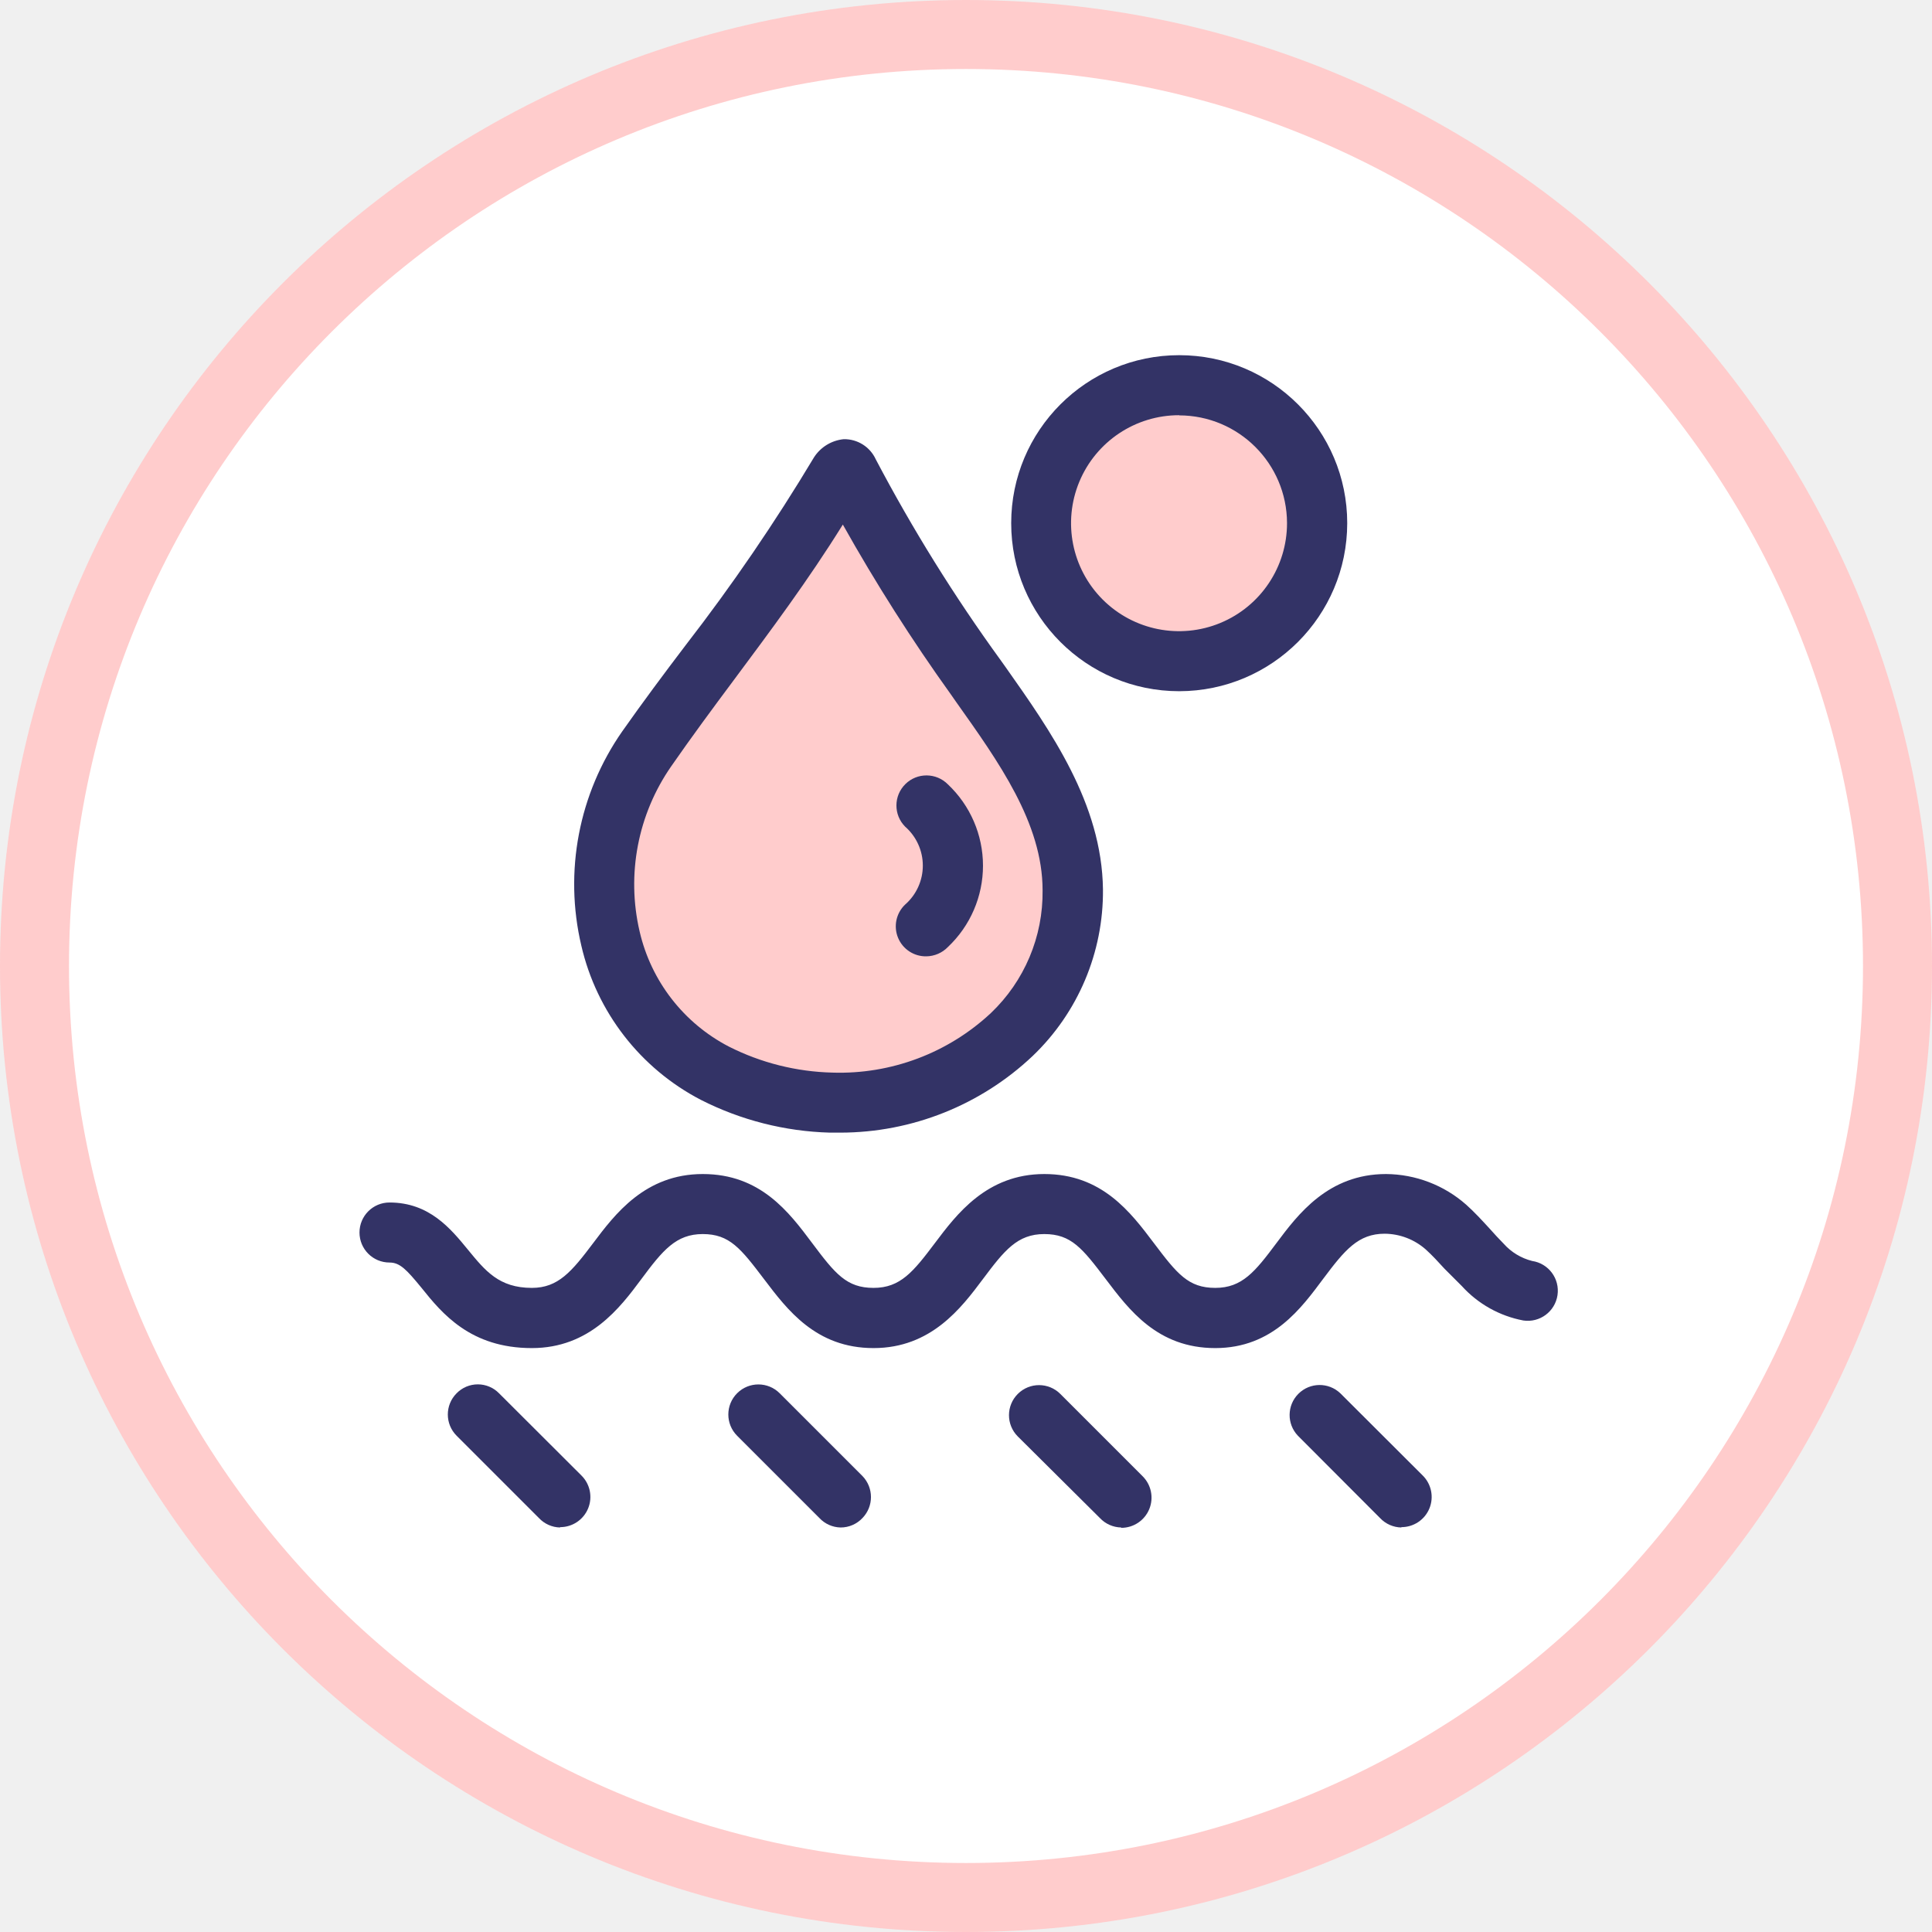
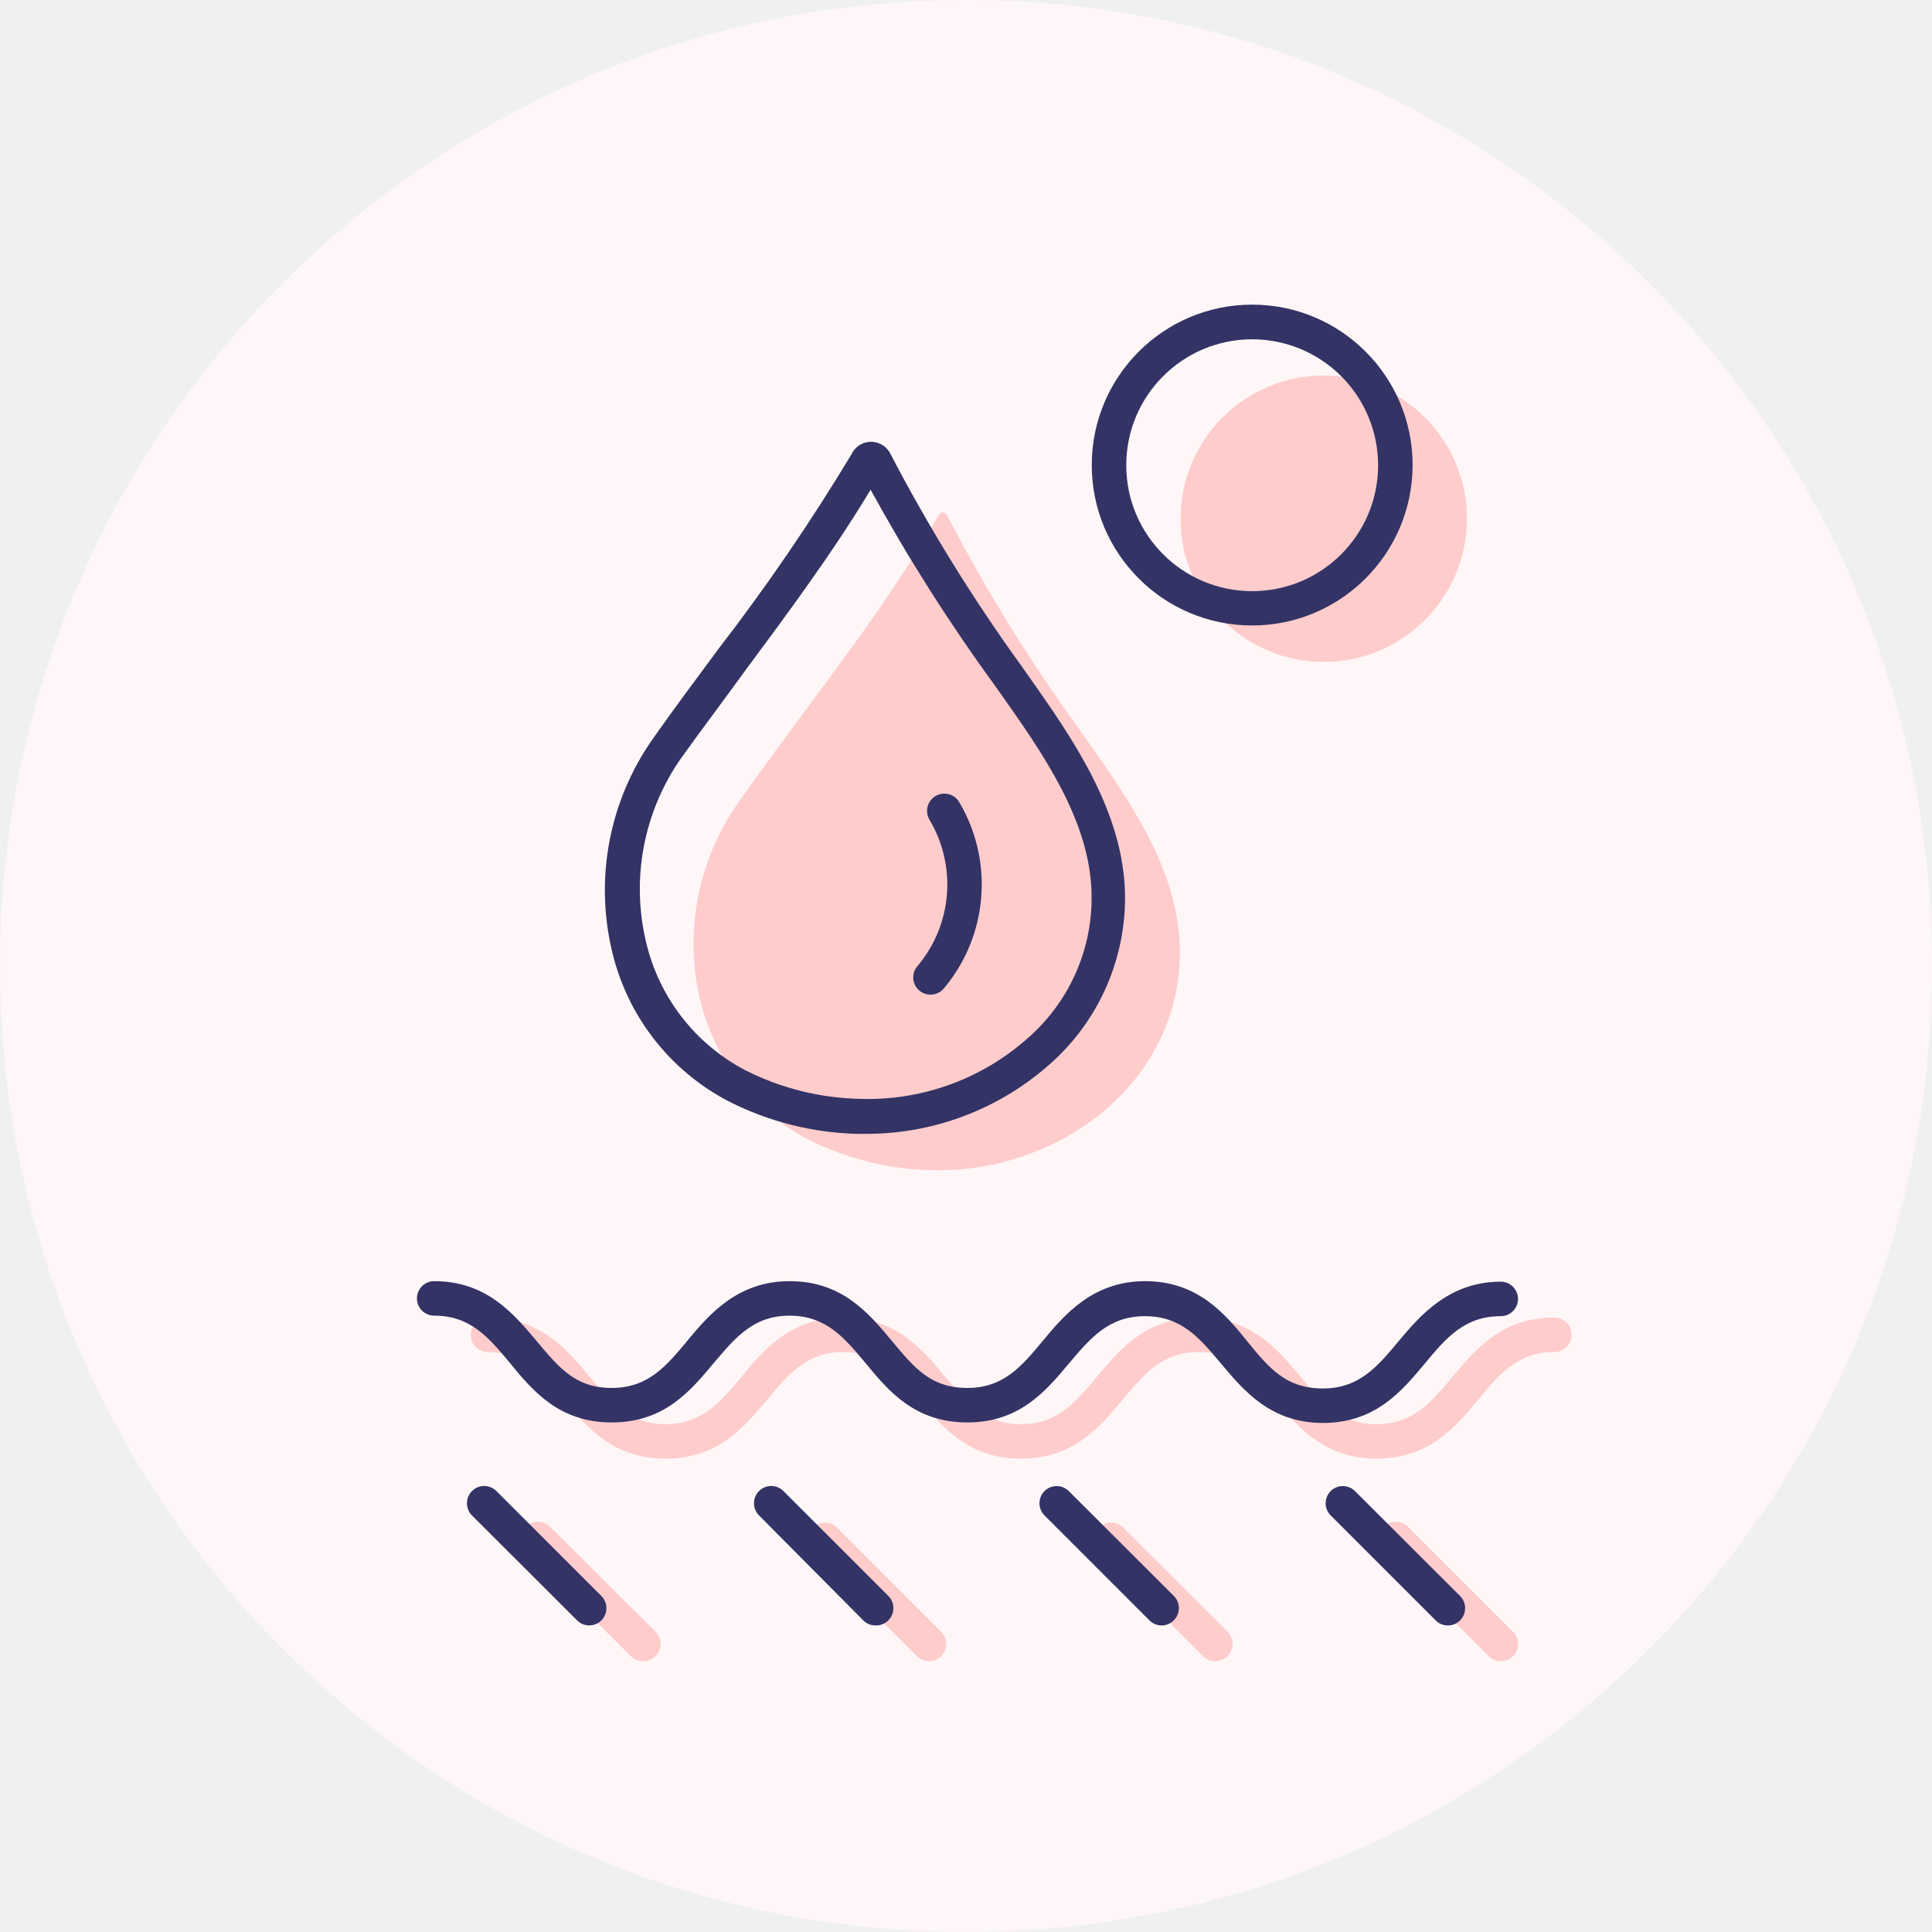
<svg xmlns="http://www.w3.org/2000/svg" viewBox="0 0 112 112">
  <defs>
-     <style>.cls-1{fill:#fff;stroke:#fcc;stroke-miterlimit:10;stroke-width:4px;}.cls-2{fill:#fcc;}.cls-3{fill:#336;}.cls-4{fill:none;}</style>
+     <style>.cls-1{fill:#fff7f7;}.cls-2{fill:#fcc;}.cls-3{fill:#336;}.cls-4{fill:none;}</style>
  </defs>
  <g id="Layer_2" data-name="Layer 2">
    <g id="Skin_Categories" data-name="Skin Categories">
-       <g id="Combi_Skin" data-name="Combi Skin">
-         <circle class="cls-1" cx="56" cy="56" r="54" />
-         <path class="cls-2" d="M49.2,27.33a.26.26,0,0,0-.49,0C45.47,33,41.24,38.08,37.5,43.39c-4.32,6.14-3,15.2,3.94,18.82a16,16,0,0,0,6.74,1.7c7.09.28,14.1-4.85,14-12.33,0-4.62-3.06-8.69-5.62-12.31A96.34,96.34,0,0,1,49.2,27.33Z" />
-         <path class="cls-3" d="M48.72,65.66h-.61a17.57,17.57,0,0,1-7.48-1.9,13.5,13.5,0,0,1-6.93-8.94,15.49,15.49,0,0,1,2.37-12.42c1.19-1.69,2.44-3.37,3.68-5a110.78,110.78,0,0,0,7.44-10.89,2.32,2.32,0,0,1,1.72-1.05,2,2,0,0,1,1.86,1.17A95.7,95.7,0,0,0,58,38.26l.3.42c2.61,3.7,5.58,7.9,5.64,12.88a13.19,13.19,0,0,1-4.08,9.66A16.24,16.24,0,0,1,48.72,65.66Zm.14-35.25c-2,3.22-4.19,6.15-6.31,9-1.23,1.65-2.45,3.3-3.63,5A12,12,0,0,0,37.08,54a10.07,10.07,0,0,0,5.17,6.67,14.06,14.06,0,0,0,6,1.51,12.85,12.85,0,0,0,9.19-3.45,9.65,9.65,0,0,0,3-7.12c0-3.9-2.56-7.46-5-10.9l-.3-.43A105,105,0,0,1,48.86,30.41Z" />
-         <circle class="cls-2" cx="68" cy="32" r="8" />
-         <path class="cls-3" d="M68.36,40.07a9.74,9.74,0,1,1,9.74-9.74A9.75,9.75,0,0,1,68.36,40.07Zm0-16a6.26,6.26,0,1,0,6.25,6.25A6.26,6.26,0,0,0,68.36,24.08Z" />
-         <path class="cls-3" d="M70.45,78.15c-3.35,0-5-2.22-6.35-4s-2-2.61-3.56-2.61-2.31.94-3.56,2.61-3,4-6.34,4-5-2.22-6.35-4-2-2.61-3.55-2.61-2.32.94-3.56,2.61-3,4-6.35,4c-3.55,0-5.2-2-6.4-3.5-.87-1.06-1.25-1.46-1.85-1.46a1.74,1.74,0,0,1,0-3.48c2.31,0,3.55,1.52,4.55,2.74s1.8,2.21,3.7,2.21c1.53,0,2.31-.94,3.56-2.6s3-4,6.35-4,5,2.21,6.34,4,2,2.6,3.56,2.6,2.31-.94,3.56-2.6,3-4,6.34-4,5,2.21,6.35,4,2,2.6,3.56,2.6,2.31-.94,3.55-2.6,3-4,6.35-4A7.1,7.1,0,0,1,85,69.84c.48.43.92.91,1.36,1.39.27.3.53.59.81.87a3.29,3.29,0,0,0,1.65,1,1.74,1.74,0,0,1-.51,3.45,6.42,6.42,0,0,1-3.57-2q-.5-.5-1-1c-.35-.38-.7-.77-1.09-1.12a3.64,3.64,0,0,0-2.38-.91c-1.53,0-2.31.94-3.56,2.61S73.79,78.15,70.45,78.15Z" />
-         <path class="cls-3" d="M81.25,88.55A1.74,1.74,0,0,1,80,88l-4.76-4.77a1.74,1.74,0,0,1,2.46-2.46l4.77,4.76a1.75,1.75,0,0,1-1.24,3Z" />
-         <path class="cls-3" d="M65,88.55A1.74,1.74,0,0,1,63.76,88L59,83.27a1.74,1.74,0,1,1,2.47-2.46l4.76,4.76a1.75,1.75,0,0,1-1.23,3Z" />
-         <path class="cls-3" d="M48.73,88.55A1.73,1.73,0,0,1,47.5,88l-4.77-4.77a1.74,1.74,0,1,1,2.47-2.46L50,85.57A1.75,1.75,0,0,1,50,88,1.73,1.73,0,0,1,48.73,88.55Z" />
-         <path class="cls-3" d="M32.47,88.55A1.73,1.73,0,0,1,31.24,88l-4.77-4.77a1.74,1.74,0,0,1,0-2.46,1.72,1.72,0,0,1,2.46,0l4.77,4.76a1.75,1.75,0,0,1-1.23,3Z" />
-         <path class="cls-3" d="M53.7,55.44a1.74,1.74,0,0,1-1.23-3,3,3,0,0,0,0-4.52,1.74,1.74,0,0,1,2.48-2.45,6.48,6.48,0,0,1,0,9.43A1.77,1.77,0,0,1,53.7,55.44Z" />
-         <rect class="cls-4" x="20" y="20" width="68" height="68" />
+       <g id="Combination_Skin" data-name="Combination Skin">
+         <circle class="cls-1" cx="56" cy="56" r="56" />
+         <path class="cls-2" d="M54.91,29.89a.27.27,0,0,0-.51,0C51.05,35.75,46.66,41,42.78,46.56c-4.48,6.36-3.11,15.75,4.08,19.5a16.51,16.51,0,0,0,7,1.77c7.36.29,14.63-5,14.54-12.78-.06-4.8-3.18-9-5.83-12.77A97.83,97.83,0,0,1,54.91,29.89Z" />
+         <circle class="cls-2" cx="76.74" cy="30.07" r="8.3" />
+         <path class="cls-3" d="M50.27,65.73h-.61a17.38,17.38,0,0,1-7.41-1.88,13.21,13.21,0,0,1-6.78-8.75,15.25,15.25,0,0,1,2.34-12.22c1.23-1.75,2.54-3.51,3.8-5.21a119.31,119.31,0,0,0,7.75-11.33,1.25,1.25,0,0,1,1.12-.73h0a1.27,1.27,0,0,1,1.17.76,99.38,99.38,0,0,0,7.56,12.23l.31.44c2.64,3.74,5.64,8,5.7,12.89a12.87,12.87,0,0,1-4,9.43A16,16,0,0,1,50.27,65.73Zm.2-37.34c-2.19,3.64-4.76,7.1-7.25,10.46C42,40.54,40.67,42.29,39.45,44a13.24,13.24,0,0,0-2,10.6,11.29,11.29,0,0,0,5.77,7.45,15.43,15.43,0,0,0,6.56,1.65,13.94,13.94,0,0,0,10.12-3.81,10.76,10.76,0,0,0,3.38-8c-.05-4.3-2.86-8.26-5.33-11.76l-.32-.45A104.27,104.27,0,0,1,50.47,28.39Z" />
+         <path class="cls-3" d="M72.59,36.26a9.3,9.3,0,1,1,9.3-9.3A9.31,9.31,0,0,1,72.59,36.26Zm0-16.59A7.3,7.3,0,1,0,79.89,27,7.3,7.3,0,0,0,72.59,19.67Z" />
+         <rect class="cls-4" x="18.67" y="18.67" width="70.52" height="70.52" />
+         <path class="cls-2" d="M79.8,84.56c-3,0-4.57-1.83-5.92-3.45-1.22-1.47-2.28-2.73-4.39-2.73s-3.16,1.26-4.38,2.73c-1.35,1.62-2.88,3.45-5.92,3.45s-4.57-1.83-5.92-3.45c-1.22-1.47-2.28-2.73-4.38-2.73s-3.17,1.26-4.39,2.73c-1.35,1.62-2.87,3.45-5.92,3.45S34,82.73,32.67,81.11c-1.22-1.47-2.28-2.73-4.38-2.73a1,1,0,1,1,0-2c3,0,4.57,1.83,5.91,3.45,1.22,1.46,2.28,2.73,4.38,2.73s3.17-1.27,4.39-2.73c1.34-1.62,2.87-3.45,5.92-3.45s4.57,1.83,5.92,3.45c1.22,1.46,2.27,2.73,4.38,2.73s3.16-1.27,4.38-2.73c1.35-1.62,2.88-3.45,5.92-3.45s4.58,1.83,5.92,3.45c1.23,1.46,2.28,2.73,4.39,2.73s3.16-1.27,4.39-2.73c1.35-1.62,2.87-3.45,5.92-3.45a1,1,0,1,1,0,2c-2.11,0-3.17,1.26-4.39,2.73C84.37,82.73,82.85,84.56,79.8,84.56Z" />
+         <line class="cls-3" x1="31.18" y1="89.22" x2="37.26" y2="95.3" />
+         <path class="cls-2" d="M37.26,96.3a1,1,0,0,1-.7-.29l-6.09-6.09a1,1,0,0,1,0-1.41,1,1,0,0,1,1.42,0L38,94.59a1,1,0,0,1-.71,1.71Z" />
+         <line class="cls-3" x1="47.77" y1="89.22" x2="53.86" y2="95.3" />
+         <path class="cls-2" d="M53.86,96.3a1,1,0,0,1-.71-.29l-6.08-6.09a1,1,0,0,1,1.41-1.41l6.08,6.08a1,1,0,0,1-.7,1.71Z" />
+         <line class="cls-3" x1="64.37" y1="89.22" x2="70.45" y2="95.3" />
+         <path class="cls-2" d="M70.45,96.3a1,1,0,0,1-.71-.29l-6.08-6.09a1,1,0,0,1,1.41-1.41l6.09,6.08a1,1,0,0,1,0,1.42A1,1,0,0,1,70.45,96.3Z" />
+         <line class="cls-3" x1="80.96" y1="89.22" x2="87.04" y2="95.3" />
+         <path class="cls-2" d="M87,96.3a1,1,0,0,1-.71-.29l-6.08-6.09a1,1,0,0,1,0-1.41,1,1,0,0,1,1.42,0l6.08,6.08a1,1,0,0,1,0,1.42A1,1,0,0,1,87,96.3Z" />
+         <path class="cls-3" d="M76.69,82.49c-3,0-4.57-1.84-5.92-3.46-1.23-1.46-2.28-2.73-4.39-2.73S63.22,77.57,62,79c-1.35,1.62-2.88,3.46-5.92,3.46S51.51,80.65,50.16,79c-1.22-1.46-2.28-2.73-4.39-2.73S42.61,77.57,41.39,79c-1.35,1.62-2.87,3.46-5.92,3.46S30.9,80.65,29.55,79c-1.22-1.46-2.27-2.73-4.38-2.73a1,1,0,0,1,0-2c3,0,4.57,1.84,5.92,3.45s2.28,2.74,4.38,2.74,3.16-1.27,4.38-2.74,2.88-3.45,5.92-3.45,4.58,1.84,5.92,3.45,2.28,2.74,4.39,2.74,3.16-1.27,4.38-2.74,2.88-3.45,5.92-3.45S71,76.14,72.3,77.75s2.28,2.74,4.39,2.74,3.16-1.27,4.39-2.74S84,74.3,87,74.3a1,1,0,0,1,0,2c-2.11,0-3.17,1.27-4.39,2.73C81.26,80.65,79.73,82.49,76.69,82.49Z" />
+         <line class="cls-3" x1="28.07" y1="87.14" x2="34.15" y2="93.23" />
+         <path class="cls-3" d="M34.15,94.23a1,1,0,0,1-.7-.3l-6.09-6.08a1,1,0,1,1,1.42-1.41l6.08,6.08a1,1,0,0,1-.71,1.71Z" />
+         <line class="cls-3" x1="44.66" y1="87.14" x2="50.75" y2="93.23" />
+         <path class="cls-3" d="M50.75,94.23a1,1,0,0,1-.71-.3L44,87.85a1,1,0,1,1,1.42-1.41l6.08,6.08a1,1,0,0,1,0,1.41A1,1,0,0,1,50.75,94.23Z" />
+         <line class="cls-3" x1="61.25" y1="87.14" x2="67.34" y2="93.23" />
+         <path class="cls-3" d="M67.34,94.23a1,1,0,0,1-.71-.3l-6.08-6.08a1,1,0,0,1,0-1.41,1,1,0,0,1,1.41,0l6.09,6.08a1,1,0,0,1,0,1.41A1,1,0,0,1,67.34,94.23Z" />
+         <line class="cls-3" x1="77.85" y1="87.14" x2="83.93" y2="93.23" />
+         <path class="cls-3" d="M83.93,94.23a1,1,0,0,1-.71-.3l-6.08-6.08a1,1,0,0,1,0-1.41,1,1,0,0,1,1.41,0l6.09,6.08a1,1,0,0,1-.71,1.71Z" />
+         <path class="cls-3" d="M54,57.66A1,1,0,0,1,53.19,56a7.33,7.33,0,0,0,.71-8.45,1,1,0,0,1,1.69-1.08,9.37,9.37,0,0,1-.85,10.8A1,1,0,0,1,54,57.66Z" />
      </g>
    </g>
  </g>
</svg>
